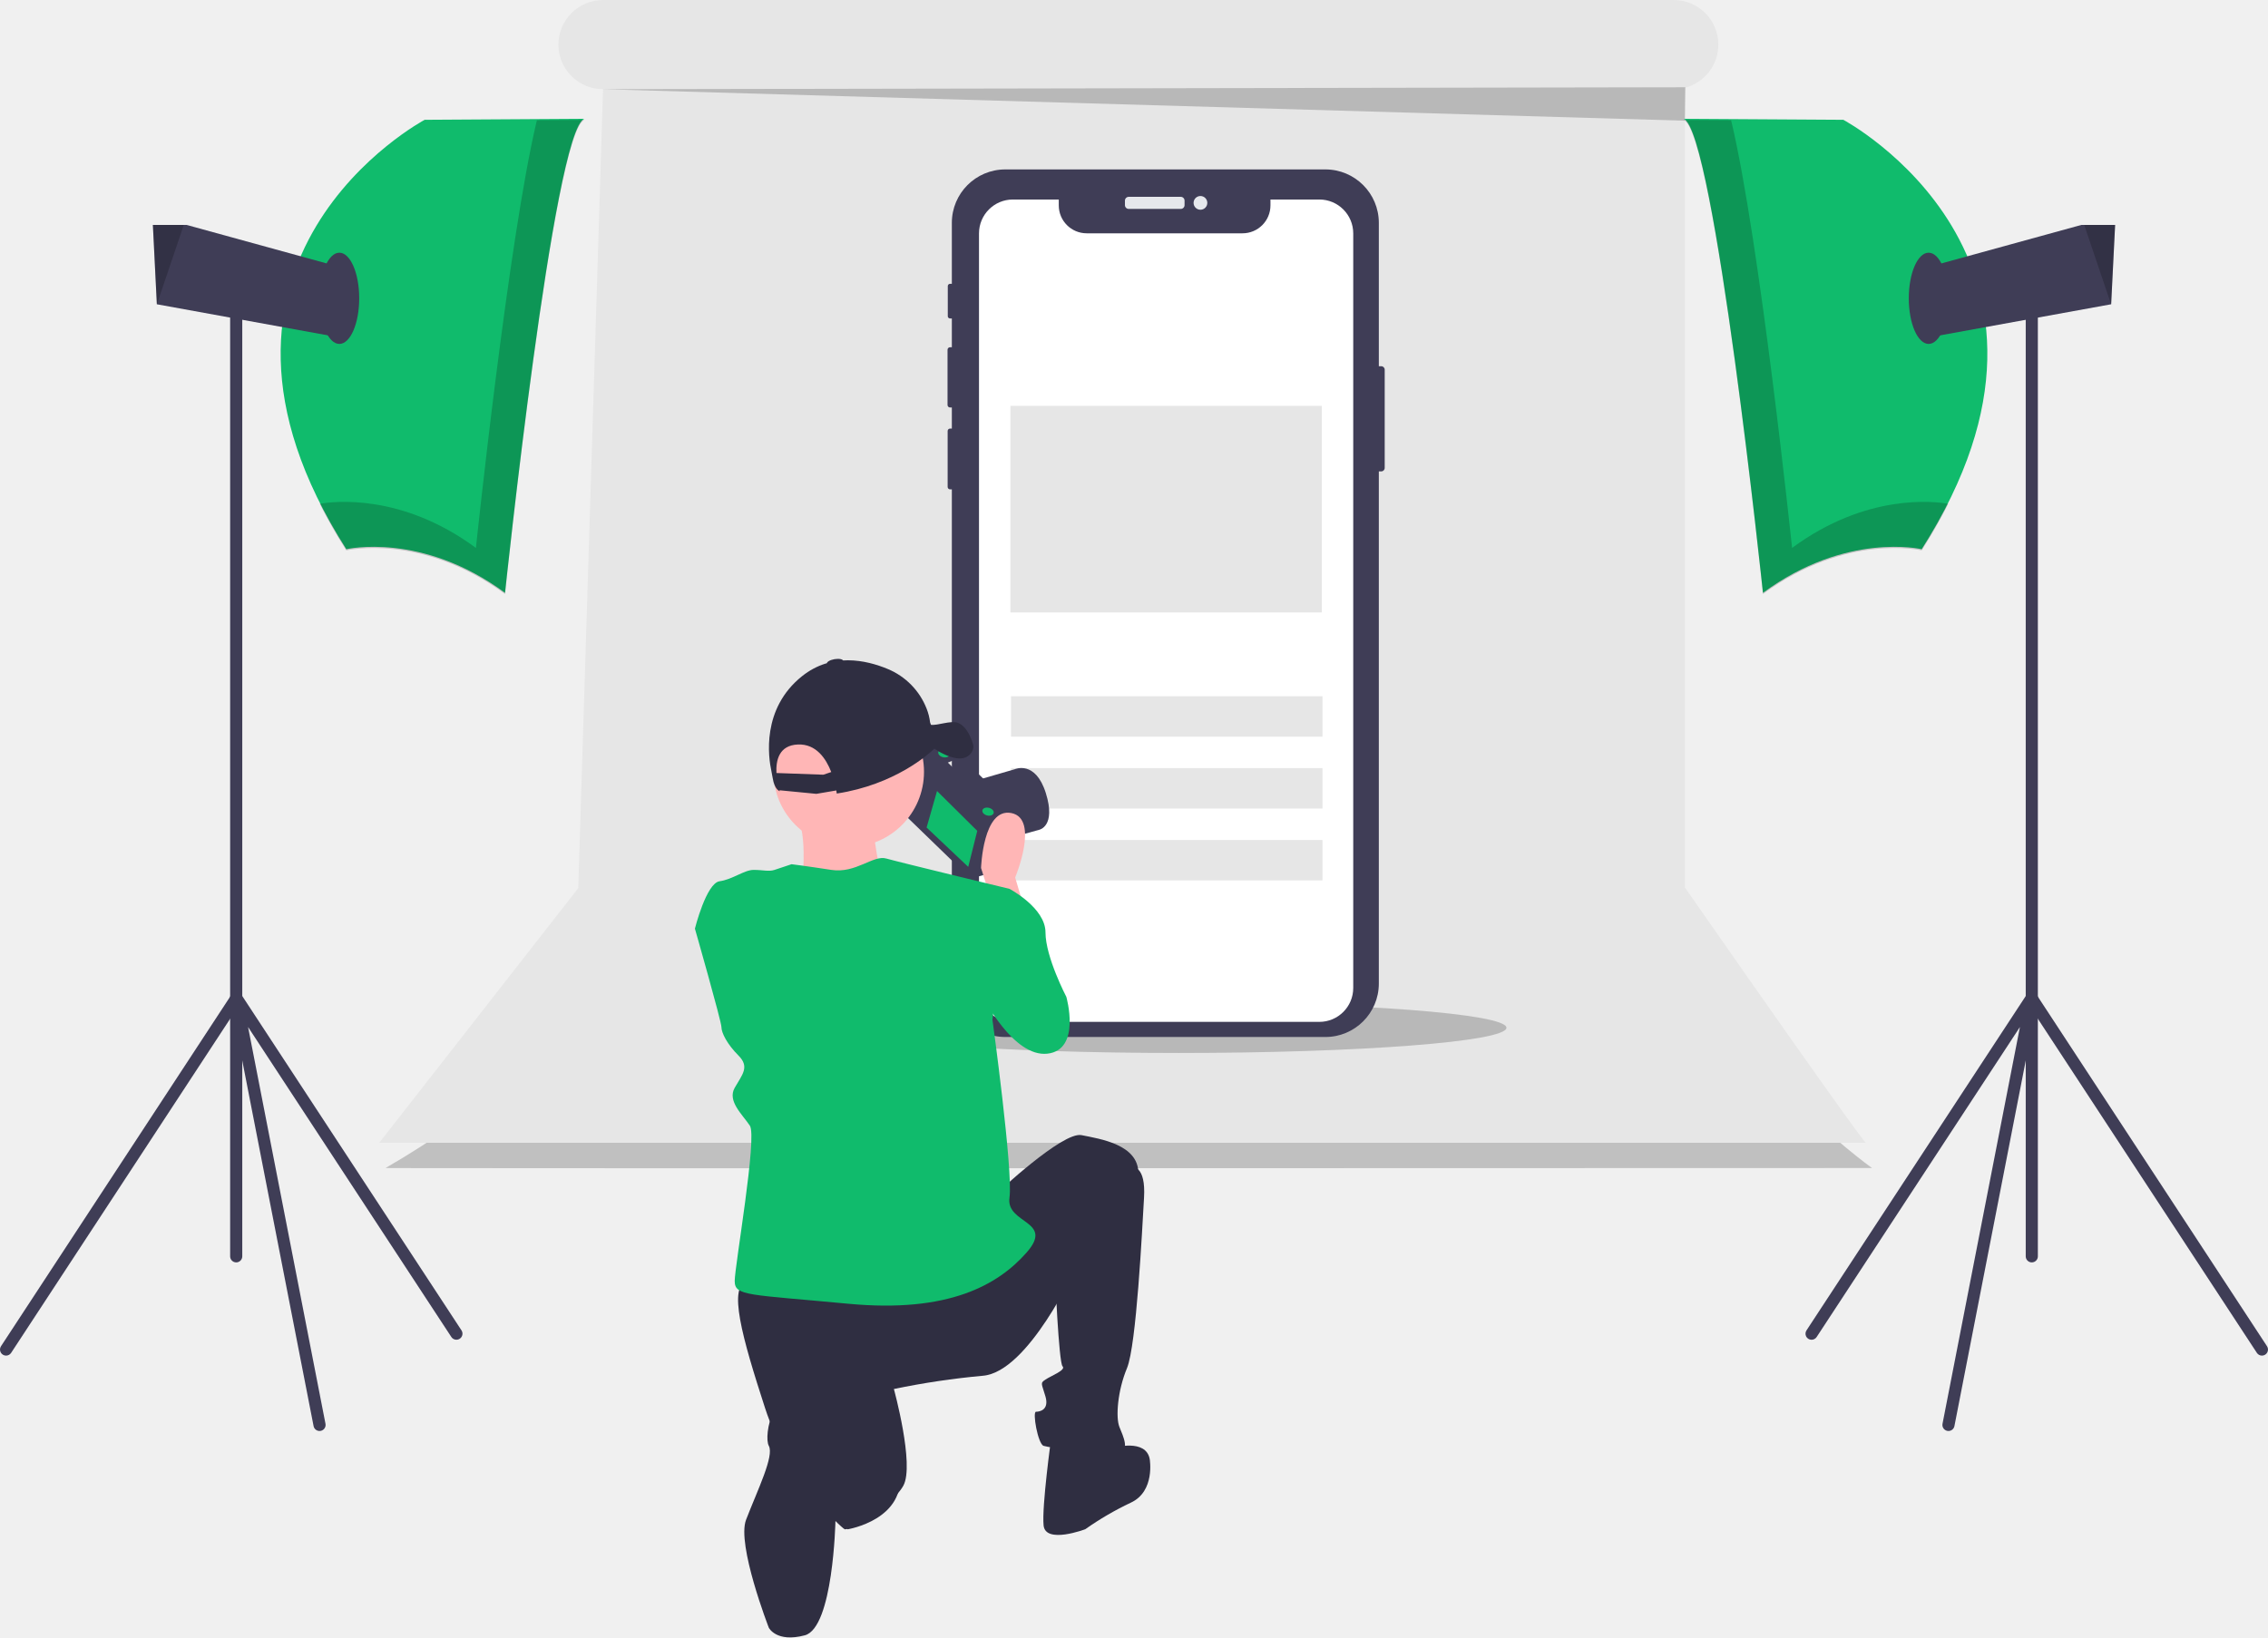
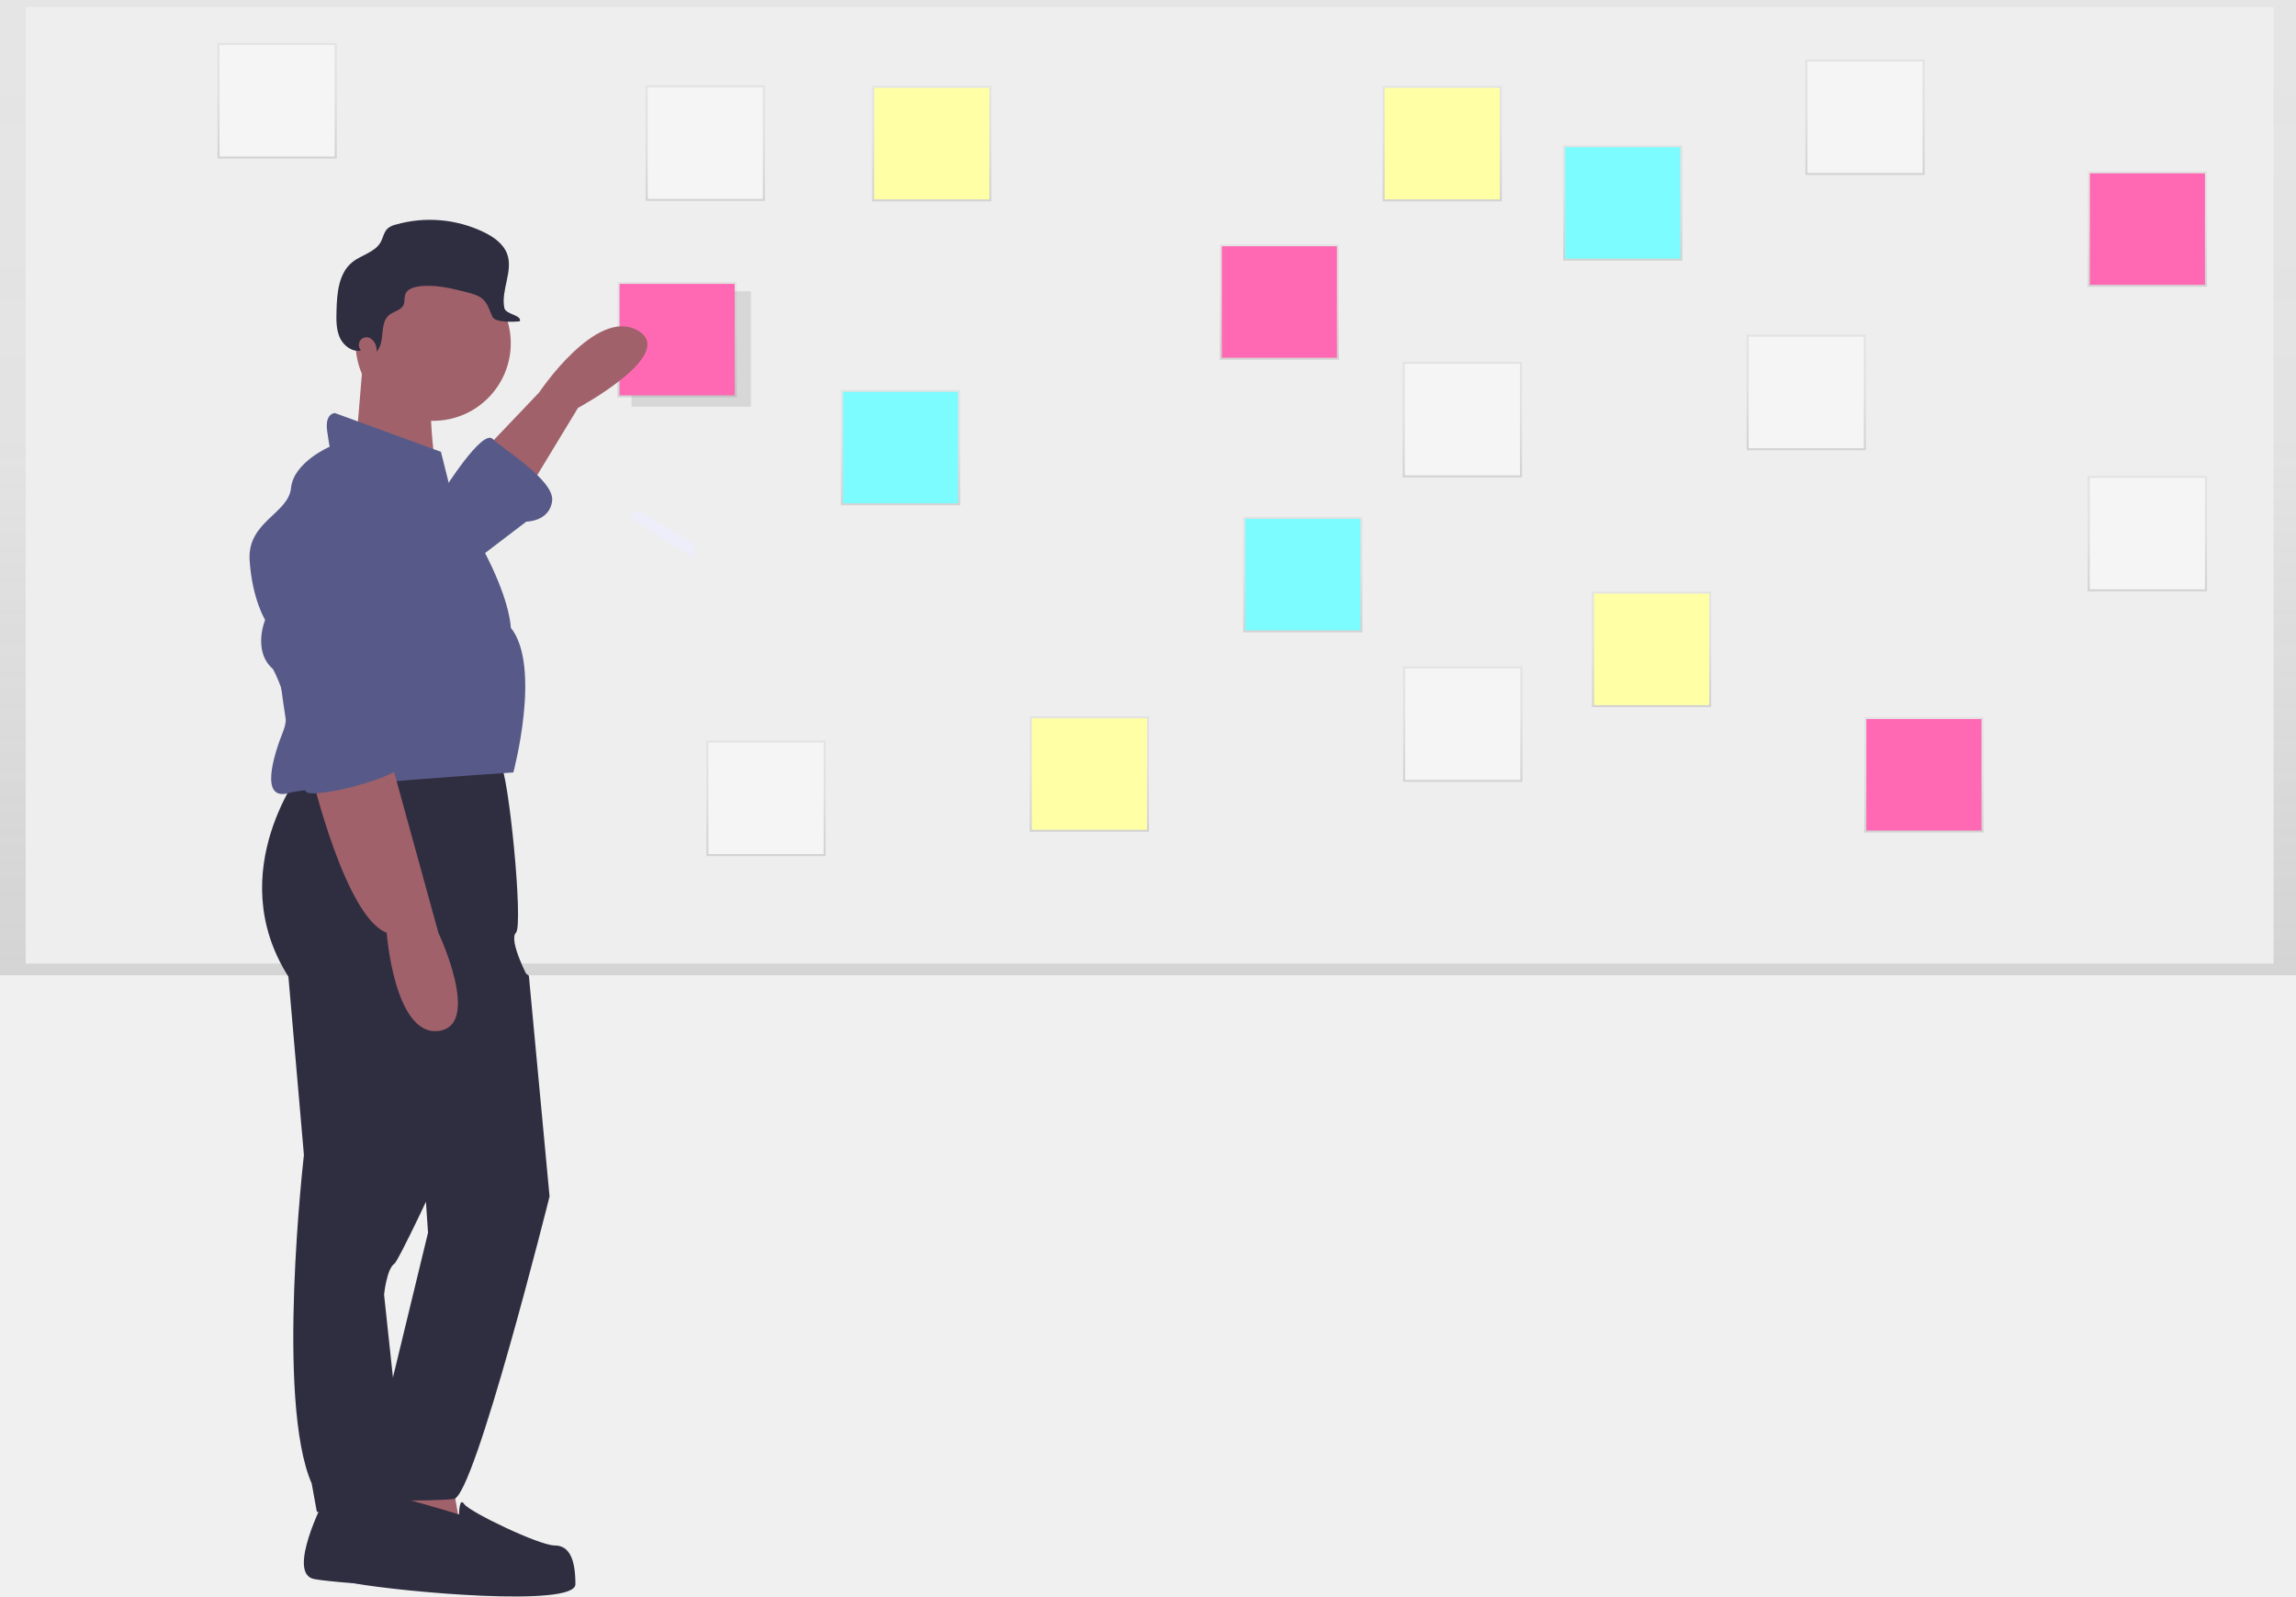
- <svg xmlns="http://www.w3.org/2000/svg" id="b597b2ac-12fc-4c5b-9350-00427374281f" data-name="Layer 1" width="881.5" height="636.573" viewBox="0 0 881.5 636.573">
-   <path d="M386.169,503.174s1.85,36.996-77.075,82.625c0,0-.094.202,577.756,0,0,0-65.976-46.862-70.293-99.273" transform="translate(-159.2499 -131.7137)" opacity="0.2" />
-   <path d="M814.114,476.725V165.844a17.346,17.346,0,0,0,12.998-16.791v0a17.339,17.339,0,0,0-17.339-17.339H393.63a17.339,17.339,0,0,0-17.339,17.339v0a17.339,17.339,0,0,0,17.339,17.339h.004L384,477l-77.35,98.998s-.65.002,577.756,0C884.407,575.998,884,577,814.114,476.725Z" transform="translate(-159.2499 -131.7137)" fill="#e6e6e6" />
-   <ellipse cx="458.101" cy="399.557" rx="127.406" ry="9.8" opacity="0.2" />
-   <polygon points="234.38 34.679 654.864 46.925 655.046 33.925 234.38 34.679" opacity="0.2" />
-   <path d="M697.44,275.419V313.641a1.336,1.336,0,0,1-1.333,1.333h-.949V514.085A20.776,20.776,0,0,1,674.384,534.86H549.971A20.772,20.772,0,0,1,529.201,514.085V321.957h-.687a.941.941,0,0,1-.943-.937V299.267a.943.943,0,0,1,.943-.943h.687v-8.194h-.693a.987.987,0,0,1-.983-.989V267.685a.986.986,0,0,1,.983-.983h.693V255.517h-.704a.872.872,0,0,1-.873-.873V242.935a.877.877,0,0,1,.873-.879h.704V218.348a20.77,20.77,0,0,1,20.77-20.77H674.384a20.775,20.775,0,0,1,20.775,20.77v55.738h.949A1.336,1.336,0,0,1,697.44,275.419Z" transform="translate(-159.2499 -131.7137)" fill="#3f3d56" />
-   <rect x="437.226" y="76.518" width="23.175" height="4.706" rx="1.479" fill="#e6e8ec" />
-   <circle cx="466.574" cy="78.871" r="2.669" fill="#e6e8ec" />
-   <path d="M685.211,222.456V515.807a13.181,13.181,0,0,1-13.181,13.175H552.936a13.158,13.158,0,0,1-13.181-13.175v-293.351a13.18,13.18,0,0,1,13.181-13.181h17.825v2.287a10.853,10.853,0,0,0,10.853,10.853h60.569a10.853,10.853,0,0,0,10.853-10.853v-2.287H672.03A13.177,13.177,0,0,1,685.211,222.456Z" transform="translate(-159.2499 -131.7137)" fill="#fff" />
-   <rect x="392.954" y="270.684" width="121.044" height="15.712" fill="#e6e6e6" />
-   <rect x="392.954" y="298.617" width="121.044" height="15.712" fill="#e6e6e6" />
-   <rect x="392.954" y="326.551" width="121.044" height="15.712" fill="#e6e6e6" />
-   <rect x="392.711" y="157.788" width="121.044" height="80.308" fill="#e6e6e6" />
-   <path d="M386.384,177.901l-62.074.386S222.139,232.649,293.851,345.23c0,0,29.302-6.94,61.688,16.964C355.54,362.195,374.432,182.142,386.384,177.901Z" transform="translate(-159.2499 -131.7137)" fill="#10bb6c" />
-   <path d="M367.919,178.464c-11.121,46.454-23.693,166.266-23.693,166.266-28.935-21.357-55.389-18.095-60.703-17.157a205.628,205.628,0,0,0,10.328,18.106s29.302-6.94,61.688,16.964c0,0,18.892-180.053,30.844-184.294Z" transform="translate(-159.2499 -131.7137)" opacity="0.2" />
-   <polygon points="134.216 104.405 128.818 130.623 60.984 118.293 60.961 118.285 59.419 87.441 72.528 87.441 134.216 104.405" fill="#3f3d56" />
-   <polygon points="71.433 87.441 60.984 118.293 60.961 118.285 59.419 87.441 71.433 87.441" opacity="0.2" />
-   <ellipse cx="131.903" cy="115.972" rx="7.711" ry="17.735" fill="#3f3d56" />
-   <path d="M251.055,622.486a2.357,2.357,0,0,1-2.357-2.357v-372.443a2.357,2.357,0,1,1,4.714,0v372.443A2.357,2.357,0,0,1,251.055,622.486Z" transform="translate(-159.2499 -131.7137)" fill="#3f3d56" />
-   <path d="M283.439,688.03a2.357,2.357,0,0,1-2.31-1.906L248.742,520.096a2.357,2.357,0,0,1,4.284-1.744L338.619,648.909a2.357,2.357,0,0,1-3.942,2.585l-79.009-120.515L285.755,685.222a2.357,2.357,0,0,1-1.862,2.765A2.39,2.39,0,0,1,283.439,688.03Z" transform="translate(-159.2499 -131.7137)" fill="#3f3d56" />
-   <path d="M161.605,658.727a2.357,2.357,0,0,1-1.969-3.649l89.448-136.485a2.357,2.357,0,0,1,3.942,2.583l-89.448,136.485A2.354,2.354,0,0,1,161.605,658.727Z" transform="translate(-159.2499 -131.7137)" fill="#3f3d56" />
-   <path d="M813.616,177.901l62.074.386S977.861,232.649,906.149,345.23c0,0-29.302-6.94-61.688,16.964C844.46,362.195,825.568,182.142,813.616,177.901Z" transform="translate(-159.2499 -131.7137)" fill="#10bb6c" />
-   <path d="M832.081,178.464c11.121,46.454,23.693,166.266,23.693,166.266,28.935-21.357,55.389-18.095,60.703-17.157a205.628,205.628,0,0,1-10.328,18.106s-29.302-6.94-61.688,16.964c0,0-18.892-180.053-30.844-184.294Z" transform="translate(-159.2499 -131.7137)" opacity="0.2" />
-   <polygon points="747.284 104.405 752.682 130.623 820.516 118.293 820.539 118.285 822.081 87.441 808.973 87.441 747.284 104.405" fill="#3f3d56" />
-   <polygon points="810.067 87.441 820.516 118.293 820.539 118.285 822.081 87.441 810.067 87.441" opacity="0.2" />
-   <ellipse cx="749.598" cy="115.972" rx="7.711" ry="17.735" fill="#3f3d56" />
-   <path d="M948.945,622.486a2.357,2.357,0,0,1-2.357-2.357v-372.443a2.357,2.357,0,1,1,4.714,0v372.443A2.357,2.357,0,0,1,948.945,622.486Z" transform="translate(-159.2499 -131.7137)" fill="#3f3d56" />
-   <path d="M916.562,688.03a2.382,2.382,0,0,1-.454-.043,2.358,2.358,0,0,1-1.863-2.765l30.087-154.243-79.008,120.516a2.357,2.357,0,1,1-3.942-2.585l85.592-130.557a2.357,2.357,0,0,1,4.285,1.744l-32.386,166.028A2.358,2.358,0,0,1,916.562,688.03Z" transform="translate(-159.2499 -131.7137)" fill="#3f3d56" />
-   <path d="M1038.395,658.727a2.353,2.353,0,0,1-1.973-1.065l-89.448-136.485a2.357,2.357,0,0,1,3.942-2.583l89.448,136.485a2.357,2.357,0,0,1-1.969,3.649Z" transform="translate(-159.2499 -131.7137)" fill="#3f3d56" />
-   <path d="M546.277,459.002l16.887-4.702s6.615-1.32,2.573-14.239-12.058-9.303-12.058-9.303l-14.981,4.352-5.915,1.827,8.322,11.675.698,7.782Z" transform="translate(-159.2499 -131.7137)" fill="#3f3d56" />
-   <polygon points="354.396 293.155 349.098 314.319 376.245 340.629 378.579 341.214 384.805 339.465 390.104 318.302 384.737 312.658 390.223 311.221 378.516 299.856 372.407 301.138 367.507 296.273 370.814 294.951 371.126 293.706 367.12 290.553 354.396 293.155" fill="#3f3d56" />
-   <polygon points="379.831 323.006 376.324 337.011 360.144 321.715 364.196 307.515 379.831 323.006" fill="#10bb6c" />
-   <polygon points="354.396 293.155 353.653 296.123 380.648 322.384 382.982 322.968 389.014 321.336 389.346 321.329 390.104 318.302 384.737 312.658 390.223 311.221 378.516 299.856 372.407 301.138 367.507 296.273 370.814 294.951 371.126 293.706 367.12 290.553 354.396 293.155" fill="none" stroke="#3f3d56" stroke-miterlimit="10" />
-   <ellipse cx="526.116" cy="424.601" rx="1.524" ry="2.246" transform="translate(-172.8035 700.123) rotate(-75.94348)" fill="#10bb6c" />
-   <ellipse cx="543.266" cy="447.251" rx="1.524" ry="2.246" transform="translate(-181.7906 733.9081) rotate(-75.94348)" fill="#10bb6c" />
-   <path d="M557.497,485.366l-3.683-12.521s9.575-22.833-1.473-25.042-11.785,21.36-11.785,21.36l4.419,13.994Z" transform="translate(-159.2499 -131.7137)" fill="#ffb6b6" />
-   <circle cx="329.873" cy="300.049" r="29.257" fill="#ffb6b6" />
-   <path d="M498.588,452.415s1.721,21.513,6.024,23.234S458.144,489.417,458.144,489.417l12.908-14.629s2.582-22.373-3.442-27.536Z" transform="translate(-159.2499 -131.7137)" fill="#ffb6b6" />
-   <path d="M539.82,478.737l11.785-1.473s13.994,7.365,13.994,16.94,8.102,25.042,8.102,25.042,5.892,20.623-7.365,22.096-25.042-22.096-25.042-22.096Z" transform="translate(-159.2499 -131.7137)" fill="#10bb6c" />
-   <path d="M546.449,595.847s25.779-24.306,33.144-22.833,22.096,3.683,22.096,14.731-24.306,36.827-24.306,36.827-18.414,40.51-36.091,41.983a305.05,305.05,0,0,0-34.617,5.156s8.102,29.462,3.683,37.564-21.36,17.677-22.833,16.94-22.096-19.887-30.935-47.139-14.731-47.875-6.629-49.348S546.449,595.847,546.449,595.847Z" transform="translate(-159.2499 -131.7137)" fill="#2f2e41" />
-   <path d="M599.48,585.536s5.156-.737,4.419,11.785-2.946,57.45-6.629,66.289-4.419,19.15-2.946,22.833,4.419,9.575-.737,10.312-26.515-2.21-28.725-2.946-4.419-13.258-2.946-13.258,5.156-.737,3.683-5.892-2.21-5.156,0-6.629,8.102-3.683,6.629-5.156-2.946-36.091-2.946-36.091Z" transform="translate(-159.2499 -131.7137)" fill="#2f2e41" />
-   <path d="M592.115,694.544s12.521-3.683,13.994,4.419c0,0,2.21,12.521-7.365,16.94a118.329,118.329,0,0,0-17.677,10.312s-15.467,5.892-16.204-1.473S567.809,690.861,567.809,690.861Z" transform="translate(-159.2499 -131.7137)" fill="#2f2e41" />
-   <path d="M508.885,703.382l-23.569-19.15s4.419,23.569-1.473,27.989l-2.692,7.869,7.537,6.165S511.832,722.532,508.885,703.382Z" transform="translate(-159.2499 -131.7137)" fill="#2f2e41" />
-   <path d="M475.741,670.974s15.467,4.419,13.258,19.887-5.043,32.272-5.043,32.272-.85,41.383-11.898,44.329-13.994-2.946-13.994-2.946-12.559-32.338-8.838-41.983c4.503-11.675,10.992-24.784,8.838-28.725C455.945,689.929,459.537,668.765,475.741,670.974Z" transform="translate(-159.2499 -131.7137)" fill="#2f2e41" />
-   <path d="M466.903,467.689s5.892.737,15.467,2.21,16.204-5.892,21.36-4.419S551.605,477.264,551.605,477.264l-6.629,50.821s8.102,58.923,6.629,69.235,17.677,8.838,6.629,21.36-30.198,23.569-69.235,19.887-44.192-2.946-44.192-8.838,8.838-55.977,5.892-60.396-8.838-9.575-5.892-14.731,5.892-8.102,1.473-12.521-6.629-8.838-6.629-11.048-10.312-38.3-10.312-38.3,4.419-17.677,9.575-18.414,9.575-4.419,13.258-4.419,5.892.737,8.102,0Z" transform="translate(-159.2499 -131.7137)" fill="#10bb6c" />
-   <path d="M537.534,421.501c-.379-1.702-2.234-7.394-6.005-8.783-2.759-1.016-7.893,1.131-10.45.775l-.33-.937a21.251,21.251,0,0,0-1.367-5.376A27.513,27.513,0,0,0,504.287,391.793c-8.422-3.521-21.743-6.432-33.3,2.793-15.875,12.671-13.077,31.632-11.924,36.893q.289,1.316.495,2.649c.711,4.634,2.762,5.187,2.762,5.187s-.044-.134-.116-.377l14.339,1.396,7.752-1.323c.13.758.18,1.206.18,1.206,22.621-3.458,35.786-15.373,37.923-17.439,1.879,1.246,5.379,3.28,8.774,3.727C536.141,427.158,537.913,423.203,537.534,421.501ZM479.247,432.892l-18.216-.663c-.258-4.972,1.026-10.787,8.348-11.083,7.06-.286,10.913,5.454,12.955,10.709Z" transform="translate(-159.2499 -131.7137)" fill="#2f2e41" />
-   <ellipse cx="483.802" cy="389.174" rx="3.223" ry="1.219" transform="translate(-217.8267 -44.77484) rotate(-9.68516)" fill="#2f2e41" />
+ <svg xmlns="http://www.w3.org/2000/svg" xmlns:xlink="http://www.w3.org/1999/xlink" id="e35aa0bb-a640-4331-9239-0651161b835c" data-name="Layer 1" width="888" height="617.493" viewBox="0 0 888 617.493">
+   <defs>
+     <linearGradient id="b95f881a-d54d-4793-b39d-fd8d178292d1" x1="444" y1="377.208" x2="444" gradientUnits="userSpaceOnUse">
+       <stop offset="0" stop-color="gray" stop-opacity="0.25" />
+       <stop offset="0.535" stop-color="gray" stop-opacity="0.12" />
+       <stop offset="1" stop-color="gray" stop-opacity="0.1" />
+     </linearGradient>
+     <linearGradient id="bf3ac460-e980-4a56-bf10-7e8f45fba3a4" x1="565.578" y1="184.629" x2="565.578" y2="139.966" xlink:href="#b95f881a-d54d-4793-b39d-fd8d178292d1" />
+     <linearGradient id="b00b2116-0e12-434e-959a-85c093d94590" x1="296.266" y1="331.113" x2="296.266" y2="286.45" xlink:href="#b95f881a-d54d-4793-b39d-fd8d178292d1" />
+     <linearGradient id="eb777225-ba4b-43a3-8f36-ede016b06cb0" x1="698.58" y1="174.129" x2="698.58" y2="129.466" xlink:href="#b95f881a-d54d-4793-b39d-fd8d178292d1" />
+     <linearGradient id="a5536af8-f538-4f5c-bd4b-f0de679d4e6e" x1="565.744" y1="302.416" x2="565.744" y2="257.753" xlink:href="#b95f881a-d54d-4793-b39d-fd8d178292d1" />
+     <linearGradient id="f89f6c0b-50e3-4377-a82a-6d71d8d7a732" x1="272.777" y1="77.686" x2="272.777" y2="33.024" xlink:href="#b95f881a-d54d-4793-b39d-fd8d178292d1" />
+     <linearGradient id="b8b49c0e-c264-4775-aa6e-2a14b987a2d6" x1="721.326" y1="67.678" x2="721.326" y2="23.015" xlink:href="#b95f881a-d54d-4793-b39d-fd8d178292d1" />
+     <linearGradient id="a32cc75e-d258-4708-866c-2eb46f780a0f" x1="830.506" y1="228.719" x2="830.506" y2="184.056" xlink:href="#b95f881a-d54d-4793-b39d-fd8d178292d1" />
+     <linearGradient id="b200c498-46e8-4ae5-8985-5e2f3d61fee6" x1="107.187" y1="61.309" x2="107.187" y2="16.647" xlink:href="#b95f881a-d54d-4793-b39d-fd8d178292d1" />
+     <linearGradient id="b3829c89-4915-4f55-9cb4-28d414033534" x1="627.607" y1="100.822" x2="627.607" y2="56.159" xlink:href="#b95f881a-d54d-4793-b39d-fd8d178292d1" />
+     <linearGradient id="a6787d5e-d3ff-4ff7-a9c8-8f7152892aef" x1="348.287" y1="195.445" x2="348.287" y2="150.782" xlink:href="#b95f881a-d54d-4793-b39d-fd8d178292d1" />
+     <linearGradient id="ba11985d-29a3-423e-b59d-ce2d3bc97e11" x1="503.869" y1="244.576" x2="503.869" y2="199.913" xlink:href="#b95f881a-d54d-4793-b39d-fd8d178292d1" />
+     <linearGradient id="e142e87e-1316-43eb-97ff-e25a5f9aee53" x1="557.8" y1="77.882" x2="557.8" y2="33.219" xlink:href="#b95f881a-d54d-4793-b39d-fd8d178292d1" />
+     <linearGradient id="af03e972-8795-4f82-a4ce-7a326cc80323" x1="638.775" y1="273.496" x2="638.775" y2="228.834" xlink:href="#b95f881a-d54d-4793-b39d-fd8d178292d1" />
+     <linearGradient id="aeab9009-66c2-4437-abf0-c21a97ad1ce9" x1="360.365" y1="77.882" x2="360.365" y2="33.219" xlink:href="#b95f881a-d54d-4793-b39d-fd8d178292d1" />
+     <linearGradient id="a99e06ce-daa7-472a-954a-1f510efeba2a" x1="421.324" y1="321.718" x2="421.324" y2="277.055" xlink:href="#b95f881a-d54d-4793-b39d-fd8d178292d1" />
+     <linearGradient id="b8c44bde-4016-4e5e-a844-edaf1cdd8ad8" x1="494.799" y1="139.128" x2="494.799" y2="94.466" xlink:href="#b95f881a-d54d-4793-b39d-fd8d178292d1" />
+     <linearGradient id="e9fd1ed7-6864-4b08-a5ca-c03436a79804" x1="261.881" y1="153.686" x2="261.881" y2="109.023" xlink:href="#b95f881a-d54d-4793-b39d-fd8d178292d1" />
+     <linearGradient id="a6f6dfe2-34cd-4380-ac25-8987790e5589" x1="830.528" y1="110.923" x2="830.528" y2="66.261" xlink:href="#b95f881a-d54d-4793-b39d-fd8d178292d1" />
+     <linearGradient id="b0f139fd-d6c3-4e79-943e-84b96cc8b419" x1="744.094" y1="322.005" x2="744.094" y2="277.343" xlink:href="#b95f881a-d54d-4793-b39d-fd8d178292d1" />
+   </defs>
+   <rect width="888" height="377.208" fill="url(#b95f881a-d54d-4793-b39d-fd8d178292d1)" />
+   <rect x="9.925" y="2.66" width="869.394" height="370.042" fill="#eee" />
+   <rect x="542.513" y="139.966" width="46.13" height="44.663" fill="url(#bf3ac460-e980-4a56-bf10-7e8f45fba3a4)" />
+   <rect x="543.307" y="140.736" width="44.541" height="43.125" fill="#f5f5f5" />
+   <rect x="273.201" y="286.45" width="46.13" height="44.663" fill="url(#b00b2116-0e12-434e-959a-85c093d94590)" />
+   <rect x="273.996" y="287.219" width="44.541" height="43.125" fill="#f5f5f5" />
+   <rect x="675.515" y="129.466" width="46.13" height="44.663" fill="url(#eb777225-ba4b-43a3-8f36-ede016b06cb0)" />
+   <rect x="676.31" y="130.235" width="44.541" height="43.125" fill="#f5f5f5" />
+   <rect x="542.679" y="257.753" width="46.13" height="44.663" fill="url(#a5536af8-f538-4f5c-bd4b-f0de679d4e6e)" />
+   <rect x="543.474" y="258.522" width="44.541" height="43.125" fill="#f5f5f5" />
+   <rect x="249.712" y="33.024" width="46.13" height="44.663" fill="url(#f89f6c0b-50e3-4377-a82a-6d71d8d7a732)" />
+   <rect x="250.506" y="33.793" width="44.541" height="43.125" fill="#f5f5f5" />
+   <rect x="698.261" y="23.015" width="46.13" height="44.663" fill="url(#b8b49c0e-c264-4775-aa6e-2a14b987a2d6)" />
+   <rect x="699.055" y="23.785" width="44.541" height="43.125" fill="#f5f5f5" />
+   <rect x="807.441" y="184.056" width="46.13" height="44.663" fill="url(#a32cc75e-d258-4708-866c-2eb46f780a0f)" />
+   <rect x="808.236" y="184.826" width="44.541" height="43.125" fill="#f5f5f5" />
+   <rect x="84.122" y="16.647" width="46.13" height="44.663" fill="url(#b200c498-46e8-4ae5-8985-5e2f3d61fee6)" />
+   <rect x="84.916" y="17.416" width="44.541" height="43.125" fill="#f5f5f5" />
+   <rect x="604.542" y="56.159" width="46.13" height="44.663" fill="url(#b3829c89-4915-4f55-9cb4-28d414033534)" />
+   <rect x="605.336" y="56.928" width="44.541" height="43.125" fill="#7cfcff" />
+   <rect x="325.222" y="150.782" width="46.13" height="44.663" fill="url(#a6787d5e-d3ff-4ff7-a9c8-8f7152892aef)" />
+   <rect x="326.016" y="151.551" width="44.541" height="43.125" fill="#7cfcff" />
+   <rect x="480.804" y="199.913" width="46.13" height="44.663" fill="url(#ba11985d-29a3-423e-b59d-ce2d3bc97e11)" />
+   <rect x="481.598" y="200.683" width="44.541" height="43.125" fill="#7cfcff" />
+   <rect x="534.735" y="33.219" width="46.13" height="44.663" fill="url(#e142e87e-1316-43eb-97ff-e25a5f9aee53)" />
+   <rect x="535.529" y="33.988" width="44.541" height="43.125" fill="#ffffa5" />
+   <rect x="615.71" y="228.834" width="46.13" height="44.663" fill="url(#af03e972-8795-4f82-a4ce-7a326cc80323)" />
+   <rect x="616.505" y="229.603" width="44.541" height="43.125" fill="#ffffa5" />
+   <rect x="337.3" y="33.219" width="46.13" height="44.663" fill="url(#aeab9009-66c2-4437-abf0-c21a97ad1ce9)" />
+   <rect x="338.095" y="33.988" width="44.541" height="43.125" fill="#ffffa5" />
+   <rect x="398.259" y="277.055" width="46.13" height="44.663" fill="url(#a99e06ce-daa7-472a-954a-1f510efeba2a)" />
+   <rect x="399.054" y="277.824" width="44.541" height="43.125" fill="#ffffa5" />
+   <rect x="471.734" y="94.466" width="46.13" height="44.663" fill="url(#b8c44bde-4016-4e5e-a844-edaf1cdd8ad8)" />
+   <rect x="472.528" y="95.235" width="44.541" height="43.125" fill="#ff69b4" />
+   <rect x="244.275" y="112.662" width="46.13" height="44.663" opacity="0.1" />
+   <rect x="238.816" y="109.023" width="46.13" height="44.663" fill="url(#e9fd1ed7-6864-4b08-a5ca-c03436a79804)" />
+   <rect x="239.61" y="109.792" width="44.541" height="43.125" fill="#ff69b4" />
+   <rect x="807.463" y="66.261" width="46.13" height="44.663" fill="url(#a6f6dfe2-34cd-4380-ac25-8987790e5589)" />
+   <rect x="808.258" y="67.03" width="44.541" height="43.125" fill="#ff69b4" />
+   <rect x="721.029" y="277.343" width="46.13" height="44.663" fill="url(#b0f139fd-d6c3-4e79-943e-84b96cc8b419)" />
+   <rect x="721.823" y="278.112" width="44.541" height="43.125" fill="#ff69b4" />
+   <polygon points="113.125 185.611 108.132 200.26 159.439 198.421 139.731 186.596 113.125 185.611" fill="#edeef9" />
+   <polygon points="243.527 200.392 246.155 197.107 268.491 210.246 268.491 216.158 243.527 200.392" fill="#edeef9" />
+   <path d="M344.545,314.016l20-21s22-33,38-24-23,30-23,30l-20,33Z" transform="translate(-156 -141.2535)" fill="#a0616a" />
+   <path d="M281.545,721.016s-15,29-4,31,65,5,66,2,9-13,3-17-30-7-30-7l-8-8Z" transform="translate(-156 -141.2535)" fill="#2f2e41" />
+   <path d="M273.545,438.016s-32,40-6,81l6,69s-11,95,3,127l2,11h35l-9-84s1-10,4-12,52-110,52-110-8-15-5-18-3-63-6-65S273.545,438.016,273.545,438.016Z" transform="translate(-156 -141.2535)" fill="#2f2e41" />
+   <polygon points="174.545 570.762 178.545 593.762 139.545 591.762 144.545 566.762 174.545 570.762" fill="#a0616a" />
+   <circle cx="167.545" cy="132.762" r="30" fill="#a0616a" />
+   <path d="M296.545,279.016l-3,36,32,15s-5.5-33.5-1.5-42.5Z" transform="translate(-156 -141.2535)" fill="#a0616a" />
+   <path d="M329.545,328.016l-3-12-41-15s-4,0-3,7,1,6,1,6-14,6-15,16-17,13-16,28,6,23,6,23-5,12,3,19c0,0,8,14,4,24s-9,27,2,24,87-8,87-8,11-41-1-56c0,0,0-9-9-27S329.545,328.016,329.545,328.016Z" transform="translate(-156 -141.2535)" fill="#575a89" />
+   <path d="M276.545,441.016s13,55,29,61c0,0,3,40,20,38s0-38,0-38l-19-69Z" transform="translate(-156 -141.2535)" fill="#a0616a" />
+   <path d="M327.545,331.016s15-24,19-20,24,16,23,24-10,8-10,8l-21,16Z" transform="translate(-156 -141.2535)" fill="#575a89" />
+   <path d="M348.545,510.016l12,8.626,8,85.374s-29,116-37,117-41,1-40-2,6-15,6-18,10.429-26.992,10.429-26.992L321.545,618.016l-3-44Z" transform="translate(-156 -141.2535)" fill="#2f2e41" />
+   <path d="M333.545,727.016s-42-13-44-10-15.34,33.236,3.33,36.618,85.67,9.382,85.67.382-2-15-8-15-33-13-35-16S333.545,727.016,333.545,727.016Z" transform="translate(-156 -141.2535)" fill="#2f2e41" />
+   <path d="M295.099,275.988a2.961,2.961,0,0,1,4.006-3.959l.053.03a5.189,5.189,0,0,1,2.44,5.189c3.606-3.598.948-10.814,4.845-14.096,1.803-1.519,4.731-1.853,5.658-4.021.539-1.262.173-2.759.648-4.046.706-1.912,2.961-2.711,4.977-3.011,6.34-.945,12.752.663,18.96,2.26,2.283.587,4.683,1.239,6.346,2.91,1.751,1.76,2.361,4.316,3.435,6.554s8.117,2.036,10.579,1.719c.856-2.431-5.466-2.615-5.982-5.14-1.411-6.903,3.502-14.244,1.092-20.864-1.452-3.989-5.245-6.63-9.064-8.485a48.108,48.108,0,0,0-34.039-2.905,7.558,7.558,0,0,0-3.144,1.52c-1.453,1.357-1.723,3.535-2.691,5.272-2.205,3.957-7.436,4.898-10.962,7.741-5.341,4.306-5.943,12.081-6.116,18.94-.087,3.454-.149,7.043,1.266,10.195s4.767,5.721,8.159,5.06C295.403,276.589,295.249,276.297,295.099,275.988Z" transform="translate(-156 -141.2535)" fill="#2f2e41" />
+   <path d="M300.316,340.761a21.307,21.307,0,0,0-26.008,1.322c-6.892,5.857-14.306,14.248-13.763,22.934,1,16,7,82,15,83s37-7,37-12-7-11-7-11l8.499-50.995a33.709,33.709,0,0,0-13.279-32.941Q300.542,340.919,300.316,340.761Z" transform="translate(-156 -141.2535)" fill="#575a89" />
</svg>
